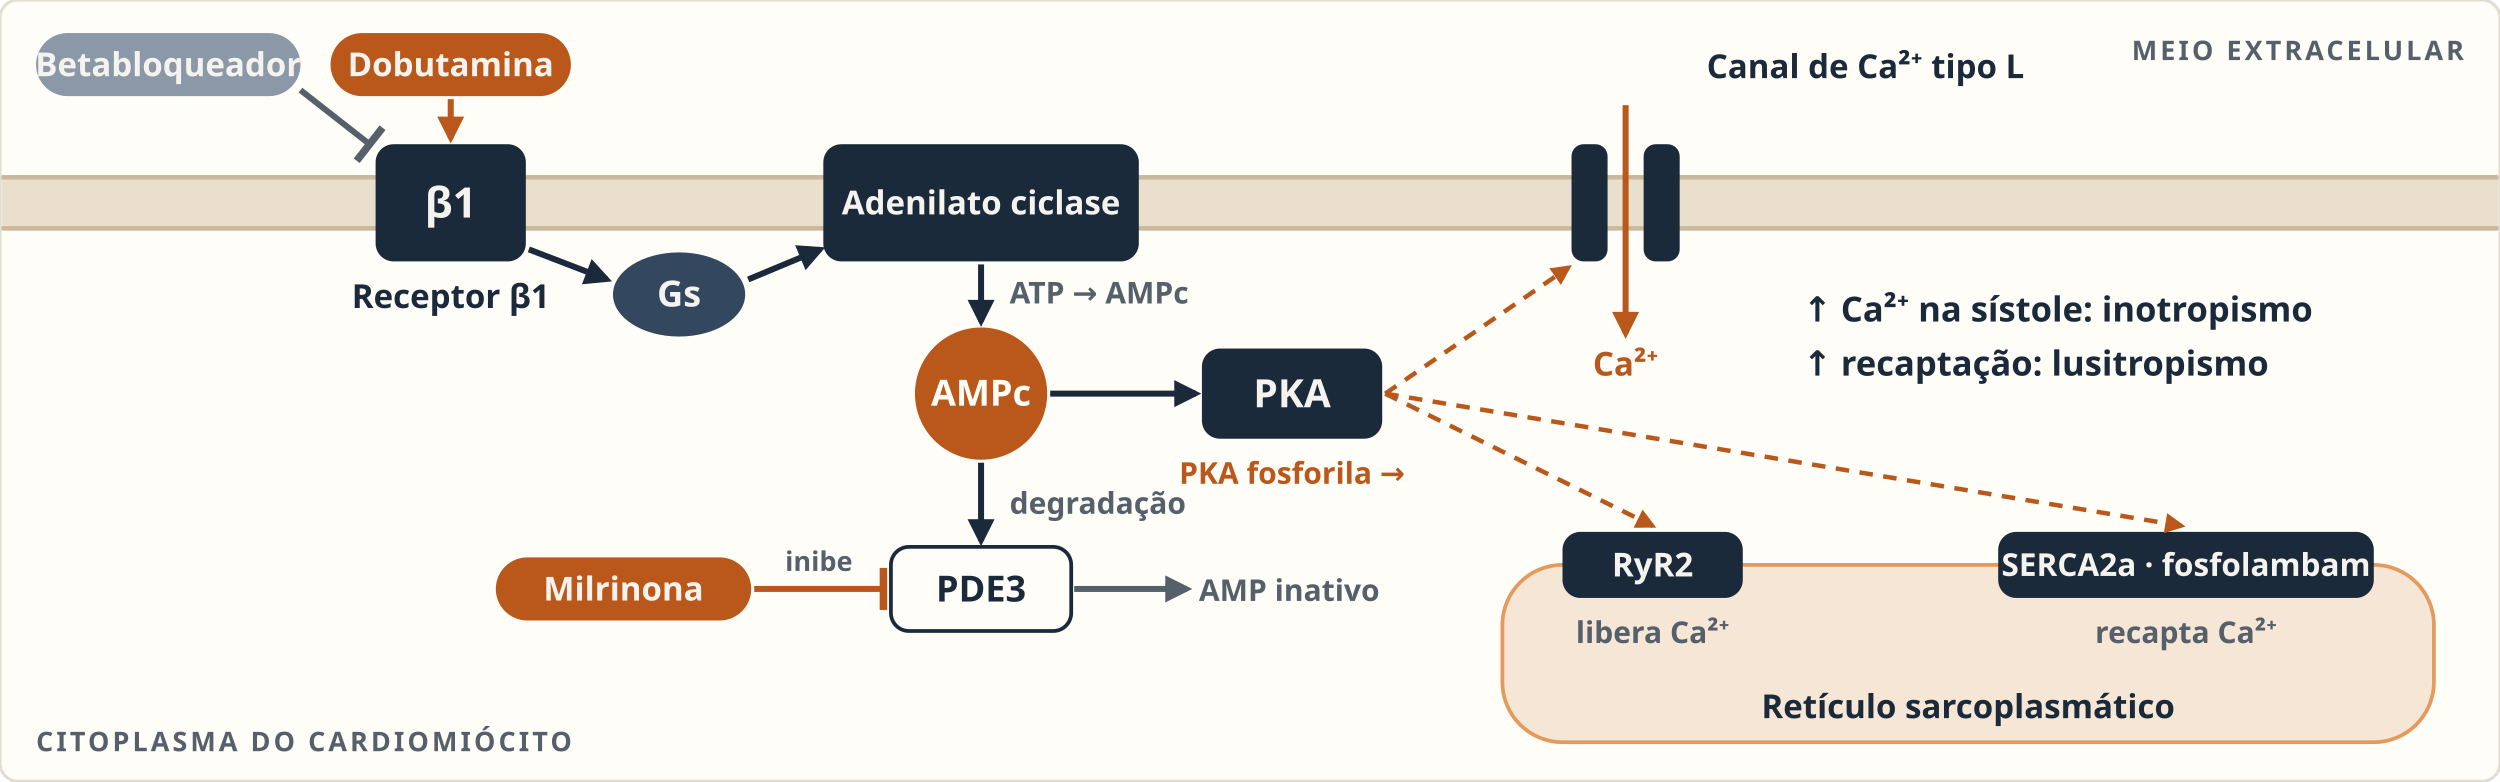
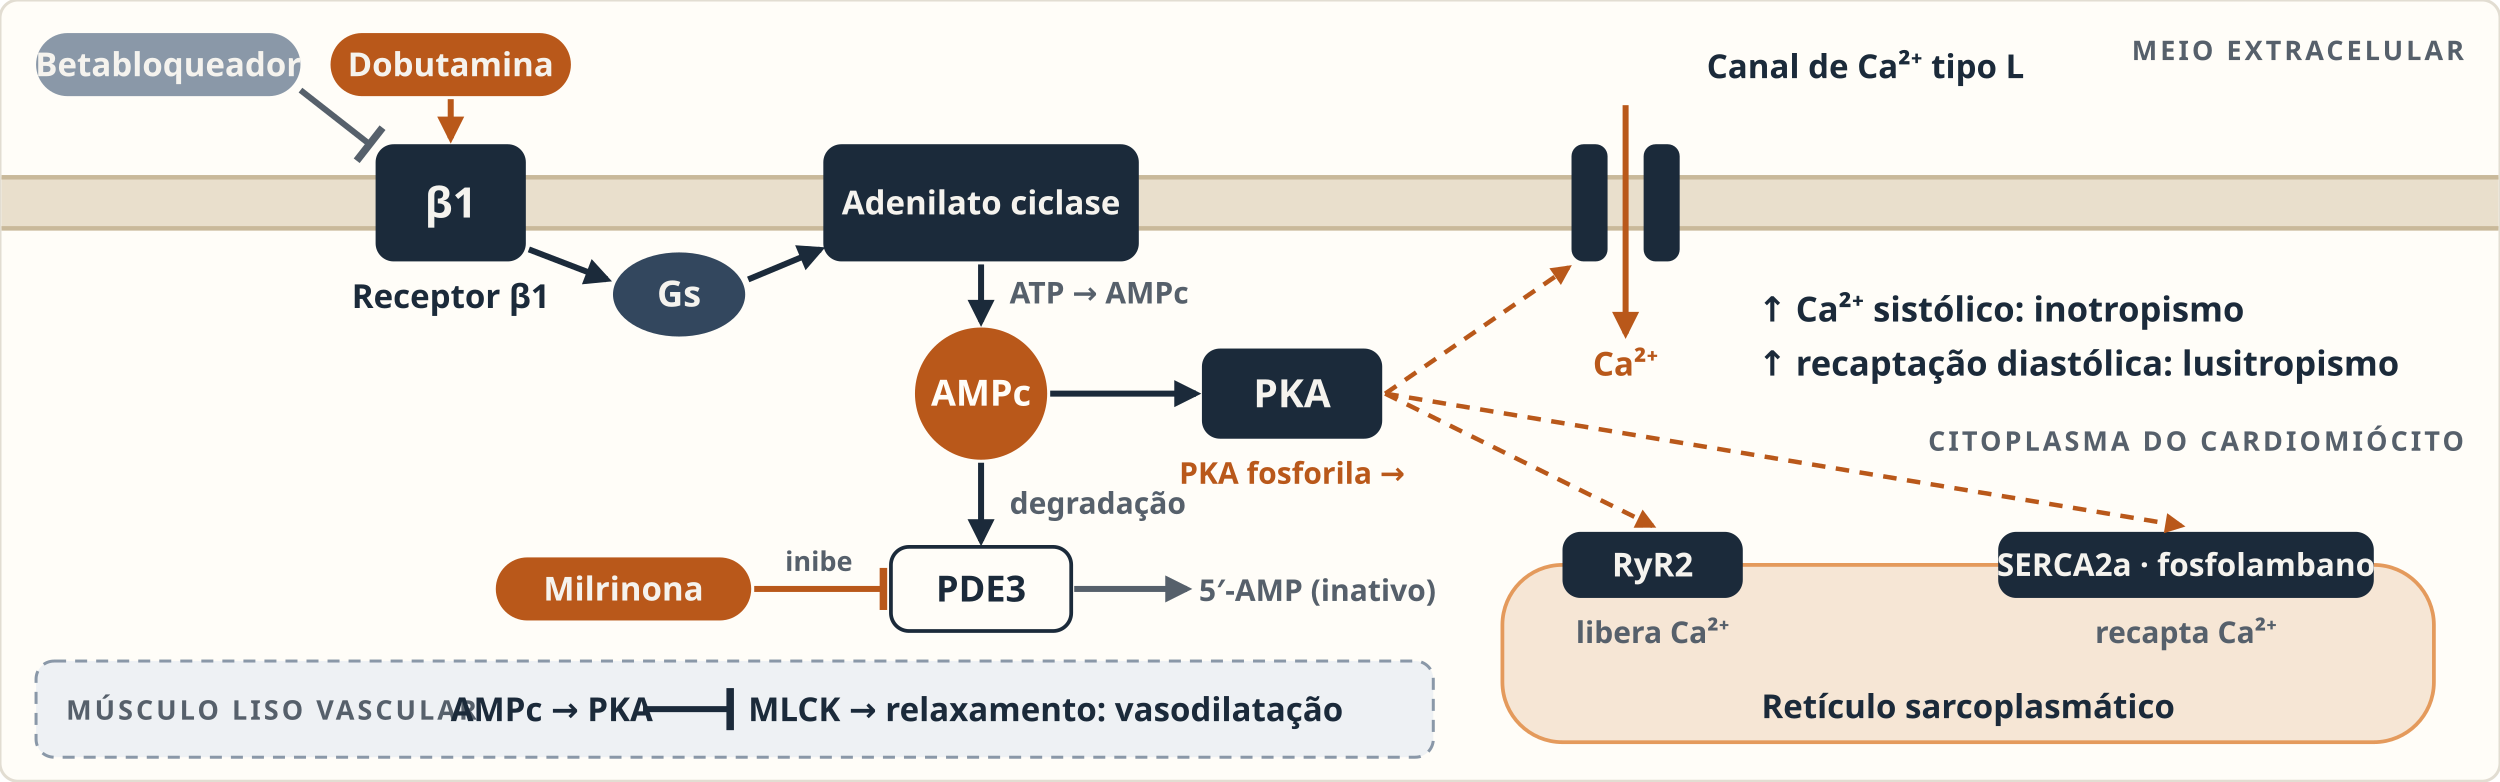
<svg xmlns="http://www.w3.org/2000/svg" width="1664" height="520" viewBox="0 0 1664 520">
  <defs>
    <marker id="p1b2a3a" viewBox="0 0 10 10" refX="8" refY="5" markerWidth="4.5" markerHeight="4.5" orient="auto-start-reverse">
      <path d="M0,0 L10,5 L0,10 z" fill="#1b2a3a" />
    </marker>
    <marker id="pb9581a" viewBox="0 0 10 10" refX="8" refY="5" markerWidth="4.5" markerHeight="4.5" orient="auto-start-reverse">
      <path d="M0,0 L10,5 L0,10 z" fill="#b9581a" />
    </marker>
    <marker id="p56606b" viewBox="0 0 10 10" refX="8" refY="5" markerWidth="4.5" markerHeight="4.5" orient="auto-start-reverse">
      <path d="M0,0 L10,5 L0,10 z" fill="#56606b" />
    </marker>
  </defs>
  <rect x="0" y="0" width="1664" height="520" rx="12" fill="#fffdf8" stroke="#e2ddd2" stroke-width="2" />
  <rect x="1" y="118" width="1662" height="34" fill="#e9dfcc" />
  <line x1="1" y1="118" x2="1663" y2="118" stroke="#c9b99a" stroke-width="3" />
  <line x1="1" y1="152" x2="1663" y2="152" stroke="#c9b99a" stroke-width="3" />
  <text x="1640" y="40" text-anchor="end" style="font-family:'Source Sans 3';font-size:18px;font-weight:600;fill:#56606b;letter-spacing:2px;">MEIO EXTRACELULAR</text>
-   <text x="24" y="500" text-anchor="start" style="font-family:'Source Sans 3';font-size:18px;font-weight:600;fill:#56606b;letter-spacing:2px;">CITOPLASMA DO CARDIOMIÓCITO</text>
+   <text x="1640" y="300" text-anchor="end" style="font-family:'Source Sans 3';font-size:18px;font-weight:600;fill:#56606b;letter-spacing:2px;">CITOPLASMA DO CARDIOMIÓCITO</text>
  <rect x="250" y="96" width="100" height="78" rx="12" fill="#1b2a3a" stroke="none" stroke-width="2.5" />
  <text x="300.0" y="144.8" text-anchor="middle" style="font-family:'Source Sans 3';font-size:28px;font-weight:700;fill:#f5f3ee;">β1</text>
  <text x="300" y="205" text-anchor="middle" style="font-family:'Source Sans 3';font-size:22px;font-weight:600;fill:#1b2a3a;">Receptor β1</text>
  <rect x="220" y="22" width="160" height="42" rx="21" fill="#b9581a" stroke="none" stroke-width="2.5" />
  <text x="300.0" y="50.7" text-anchor="middle" style="font-family:'Source Sans 3';font-size:22px;font-weight:700;fill:#f5f3ee;">Dobutamina</text>
  <line x1="300" y1="66" x2="300" y2="92" stroke="#b9581a" stroke-width="4" marker-end="url(#pb9581a)" />
  <rect x="24" y="22" width="176" height="42" rx="21" fill="#8a98a8" stroke="none" stroke-width="2.5" />
  <text x="112.0" y="50.7" text-anchor="middle" style="font-family:'Source Sans 3';font-size:22px;font-weight:700;fill:#f5f3ee;">Betabloqueador</text>
  <line x1="200" y1="60" x2="246" y2="96" stroke="#56606b" stroke-width="4" />
  <line x1="254.6" y1="85.0" x2="237.4" y2="107.0" stroke="#56606b" stroke-width="5" />
  <ellipse cx="452" cy="196" rx="44" ry="28" fill="#33475e" />
  <text x="452" y="204" text-anchor="middle" style="font-family:'Source Sans 3';font-size:24px;font-weight:700;fill:#f5f3ee;">Gs</text>
  <line x1="352" y1="166" x2="404" y2="186" stroke="#1b2a3a" stroke-width="4" marker-end="url(#p1b2a3a)" />
  <line x1="498" y1="186" x2="546" y2="166" stroke="#1b2a3a" stroke-width="4" marker-end="url(#p1b2a3a)" />
  <rect x="548" y="96" width="210" height="78" rx="12" fill="#1b2a3a" stroke="none" stroke-width="2.5" />
  <text x="653.0" y="142.7" text-anchor="middle" style="font-family:'Source Sans 3';font-size:22px;font-weight:700;fill:#f5f3ee;">Adenilato ciclase</text>
  <line x1="653" y1="176" x2="653" y2="214" stroke="#1b2a3a" stroke-width="4" marker-end="url(#p1b2a3a)" />
  <text x="672" y="202" text-anchor="start" style="font-family:'Source Sans 3';font-size:20px;font-weight:600;fill:#56606b;">ATP → AMPc</text>
  <circle cx="653" cy="262" r="44" fill="#b9581a" />
  <text x="653" y="270" text-anchor="middle" style="font-family:'Source Sans 3';font-size:24px;font-weight:700;fill:#fffdf8;">AMPc</text>
  <line x1="699" y1="262" x2="796" y2="262" stroke="#1b2a3a" stroke-width="4" marker-end="url(#p1b2a3a)" />
  <rect x="800" y="232" width="120" height="60" rx="12" fill="#1b2a3a" stroke="none" stroke-width="2.5" />
  <text x="860.0" y="271.1" text-anchor="middle" style="font-family:'Source Sans 3';font-size:26px;font-weight:700;fill:#f5f3ee;">PKA</text>
  <line x1="653" y1="308" x2="653" y2="360" stroke="#1b2a3a" stroke-width="4" marker-end="url(#p1b2a3a)" />
  <text x="672" y="342" text-anchor="start" style="font-family:'Source Sans 3';font-size:20px;font-weight:600;fill:#56606b;">degradação</text>
  <rect x="593" y="364" width="120" height="56" rx="12" fill="#fffdf8" stroke="#1b2a3a" stroke-width="2.5" />
  <text x="653.0" y="400.4" text-anchor="middle" style="font-family:'Source Sans 3';font-size:24px;font-weight:700;fill:#1b2a3a;">PDE3</text>
  <line x1="715" y1="392" x2="790" y2="392" stroke="#56606b" stroke-width="4" marker-end="url(#p56606b)" />
-   <text x="798" y="400" text-anchor="start" style="font-family:'Source Sans 3';font-size:20px;font-weight:600;fill:#56606b;">AMP inativo</text>
+   <text x="798" y="400" text-anchor="start" style="font-family:'Source Sans 3';font-size:20px;font-weight:600;fill:#56606b;">5′-AMP (inativo)</text>
  <rect x="330" y="371" width="170" height="42" rx="21" fill="#b9581a" stroke="none" stroke-width="2.5" />
  <text x="415.0" y="399.7" text-anchor="middle" style="font-family:'Source Sans 3';font-size:22px;font-weight:700;fill:#f5f3ee;">Milrinona</text>
  <line x1="502" y1="392" x2="588" y2="392" stroke="#b9581a" stroke-width="4" />
  <line x1="588.0" y1="378.0" x2="588.0" y2="406.0" stroke="#b9581a" stroke-width="5" />
  <text x="545" y="380" text-anchor="middle" style="font-family:'Source Sans 3';font-size:18px;font-weight:600;fill:#56606b;">inibe</text>
  <rect x="1046" y="96" width="24" height="78" rx="8" fill="#1b2a3a" />
  <rect x="1094" y="96" width="24" height="78" rx="8" fill="#1b2a3a" />
  <text x="1136" y="52" text-anchor="start" style="font-family:'Source Sans 3';font-size:22px;font-weight:700;fill:#1b2a3a;">Canal de Ca²⁺ tipo L</text>
  <line x1="1082" y1="70" x2="1082" y2="222" stroke="#b9581a" stroke-width="4" marker-end="url(#pb9581a)" />
  <text x="1082" y="250" text-anchor="middle" style="font-family:'Source Sans 3';font-size:22px;font-weight:700;fill:#b9581a;">Ca²⁺</text>
  <rect x="1000" y="376" width="620" height="118" rx="40" fill="#f6e6d5" stroke="#e49a5c" stroke-width="2.5" />
  <text x="1310" y="478" text-anchor="middle" style="font-family:'Source Sans 3';font-size:22px;font-weight:700;fill:#1b2a3a;">Retículo sarcoplasmático</text>
  <rect x="1040" y="354" width="120" height="44" rx="12" fill="#1b2a3a" stroke="none" stroke-width="2.5" />
  <text x="1100.0" y="383.7" text-anchor="middle" style="font-family:'Source Sans 3';font-size:22px;font-weight:700;fill:#f5f3ee;">RyR2</text>
  <text x="1100" y="428" text-anchor="middle" style="font-family:'Source Sans 3';font-size:20px;font-weight:600;fill:#56606b;">libera Ca²⁺</text>
  <rect x="1330" y="354" width="250" height="44" rx="12" fill="#1b2a3a" stroke="none" stroke-width="2.5" />
-   <text x="1455.0" y="383.35" text-anchor="middle" style="font-family:'Source Sans 3';font-size:21px;font-weight:700;fill:#f5f3ee;">SERCA2a · fosfolambam</text>
+   <text x="1455.0" y="383.35" text-anchor="middle" style="font-family:'Source Sans 3';font-size:21px;font-weight:700;fill:#f5f3ee;">SERCA2a · fosfolambano</text>
  <text x="1455" y="428" text-anchor="middle" style="font-family:'Source Sans 3';font-size:20px;font-weight:600;fill:#56606b;">recapta Ca²⁺</text>
  <line x1="922" y1="262" x2="1044" y2="178" stroke="#b9581a" stroke-width="3" stroke-dasharray="9 7" marker-end="url(#pb9581a)" />
  <line x1="922" y1="262" x2="1100" y2="350" stroke="#b9581a" stroke-width="3" stroke-dasharray="9 7" marker-end="url(#pb9581a)" />
  <line x1="922" y1="262" x2="1452" y2="350" stroke="#b9581a" stroke-width="3" stroke-dasharray="9 7" marker-end="url(#pb9581a)" />
  <text x="860" y="322" text-anchor="middle" style="font-family:'Source Sans 3';font-size:20px;font-weight:700;fill:#b9581a;">PKA fosforila →</text>
-   <text x="1200" y="214" text-anchor="start" style="font-family:'Source Sans 3';font-size:23px;font-weight:700;fill:#1b2a3a;">↑ Ca²⁺ na sístole: inotropismo</text>
-   <text x="1200" y="250" text-anchor="start" style="font-family:'Source Sans 3';font-size:23px;font-weight:700;fill:#1b2a3a;">↑ recaptação: lusitropismo</text>
+   <text x="1170" y="214" text-anchor="start" style="font-family:'Source Sans 3';font-size:23px;font-weight:700;fill:#1b2a3a;">↑ Ca²⁺ sistólico: inotropismo</text>
+   <text x="1170" y="250" text-anchor="start" style="font-family:'Source Sans 3';font-size:23px;font-weight:700;fill:#1b2a3a;">↑ recaptação diastólica: lusitropismo</text>
+   <rect x="24" y="440" width="930" height="64" rx="12" fill="#eef1f4" stroke="#8a98a8" stroke-width="2" stroke-dasharray="8 6" />
+   <text x="44" y="479" text-anchor="start" style="font-family:'Source Sans 3';font-size:18px;font-weight:600;fill:#56606b;letter-spacing:2px;">MÚSCULO LISO VASCULAR</text>
+   <text x="300" y="480" text-anchor="start" style="font-family:'Source Sans 3';font-size:22px;font-weight:700;fill:#1b2a3a;">AMPc → PKA</text>
+   <line x1="428" y1="472" x2="486" y2="472" stroke="#1b2a3a" stroke-width="4" />
+   <line x1="486.0" y1="458.0" x2="486.0" y2="486.0" stroke="#1b2a3a" stroke-width="5" />
+   <text x="498" y="480" text-anchor="start" style="font-family:'Source Sans 3';font-size:22px;font-weight:700;fill:#1b2a3a;">MLCK → relaxamento: vasodilatação</text>
</svg>
